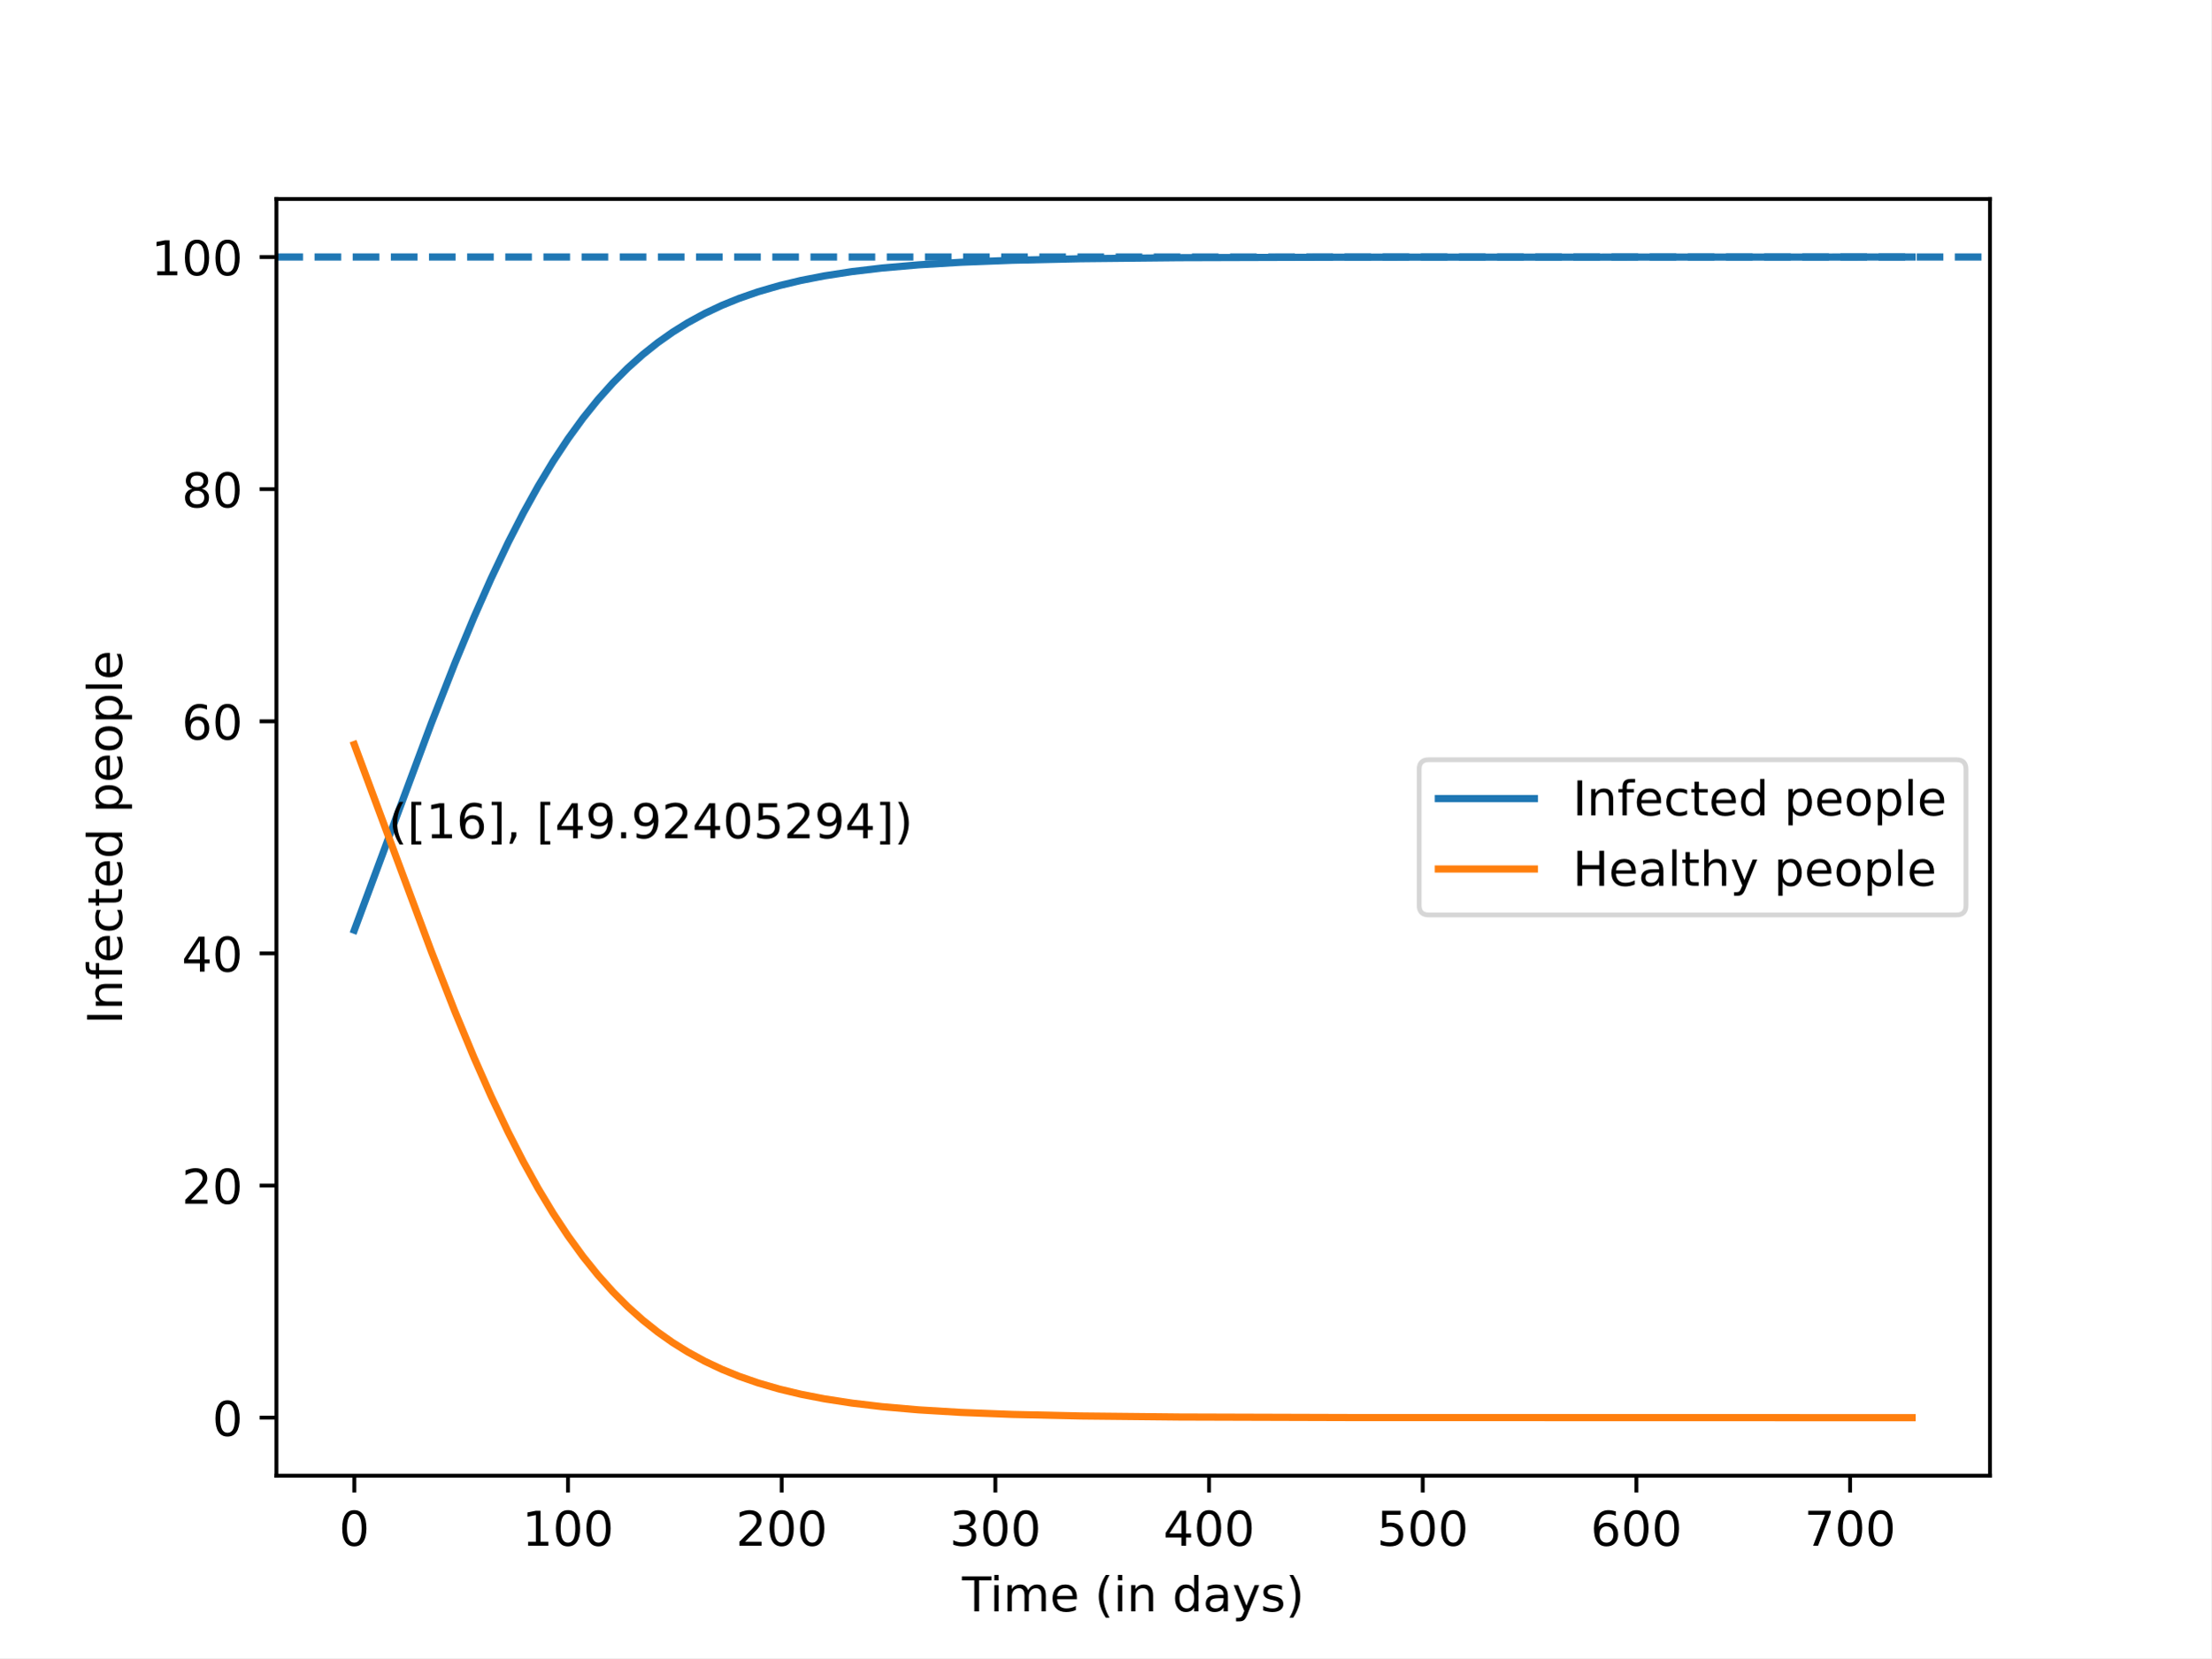
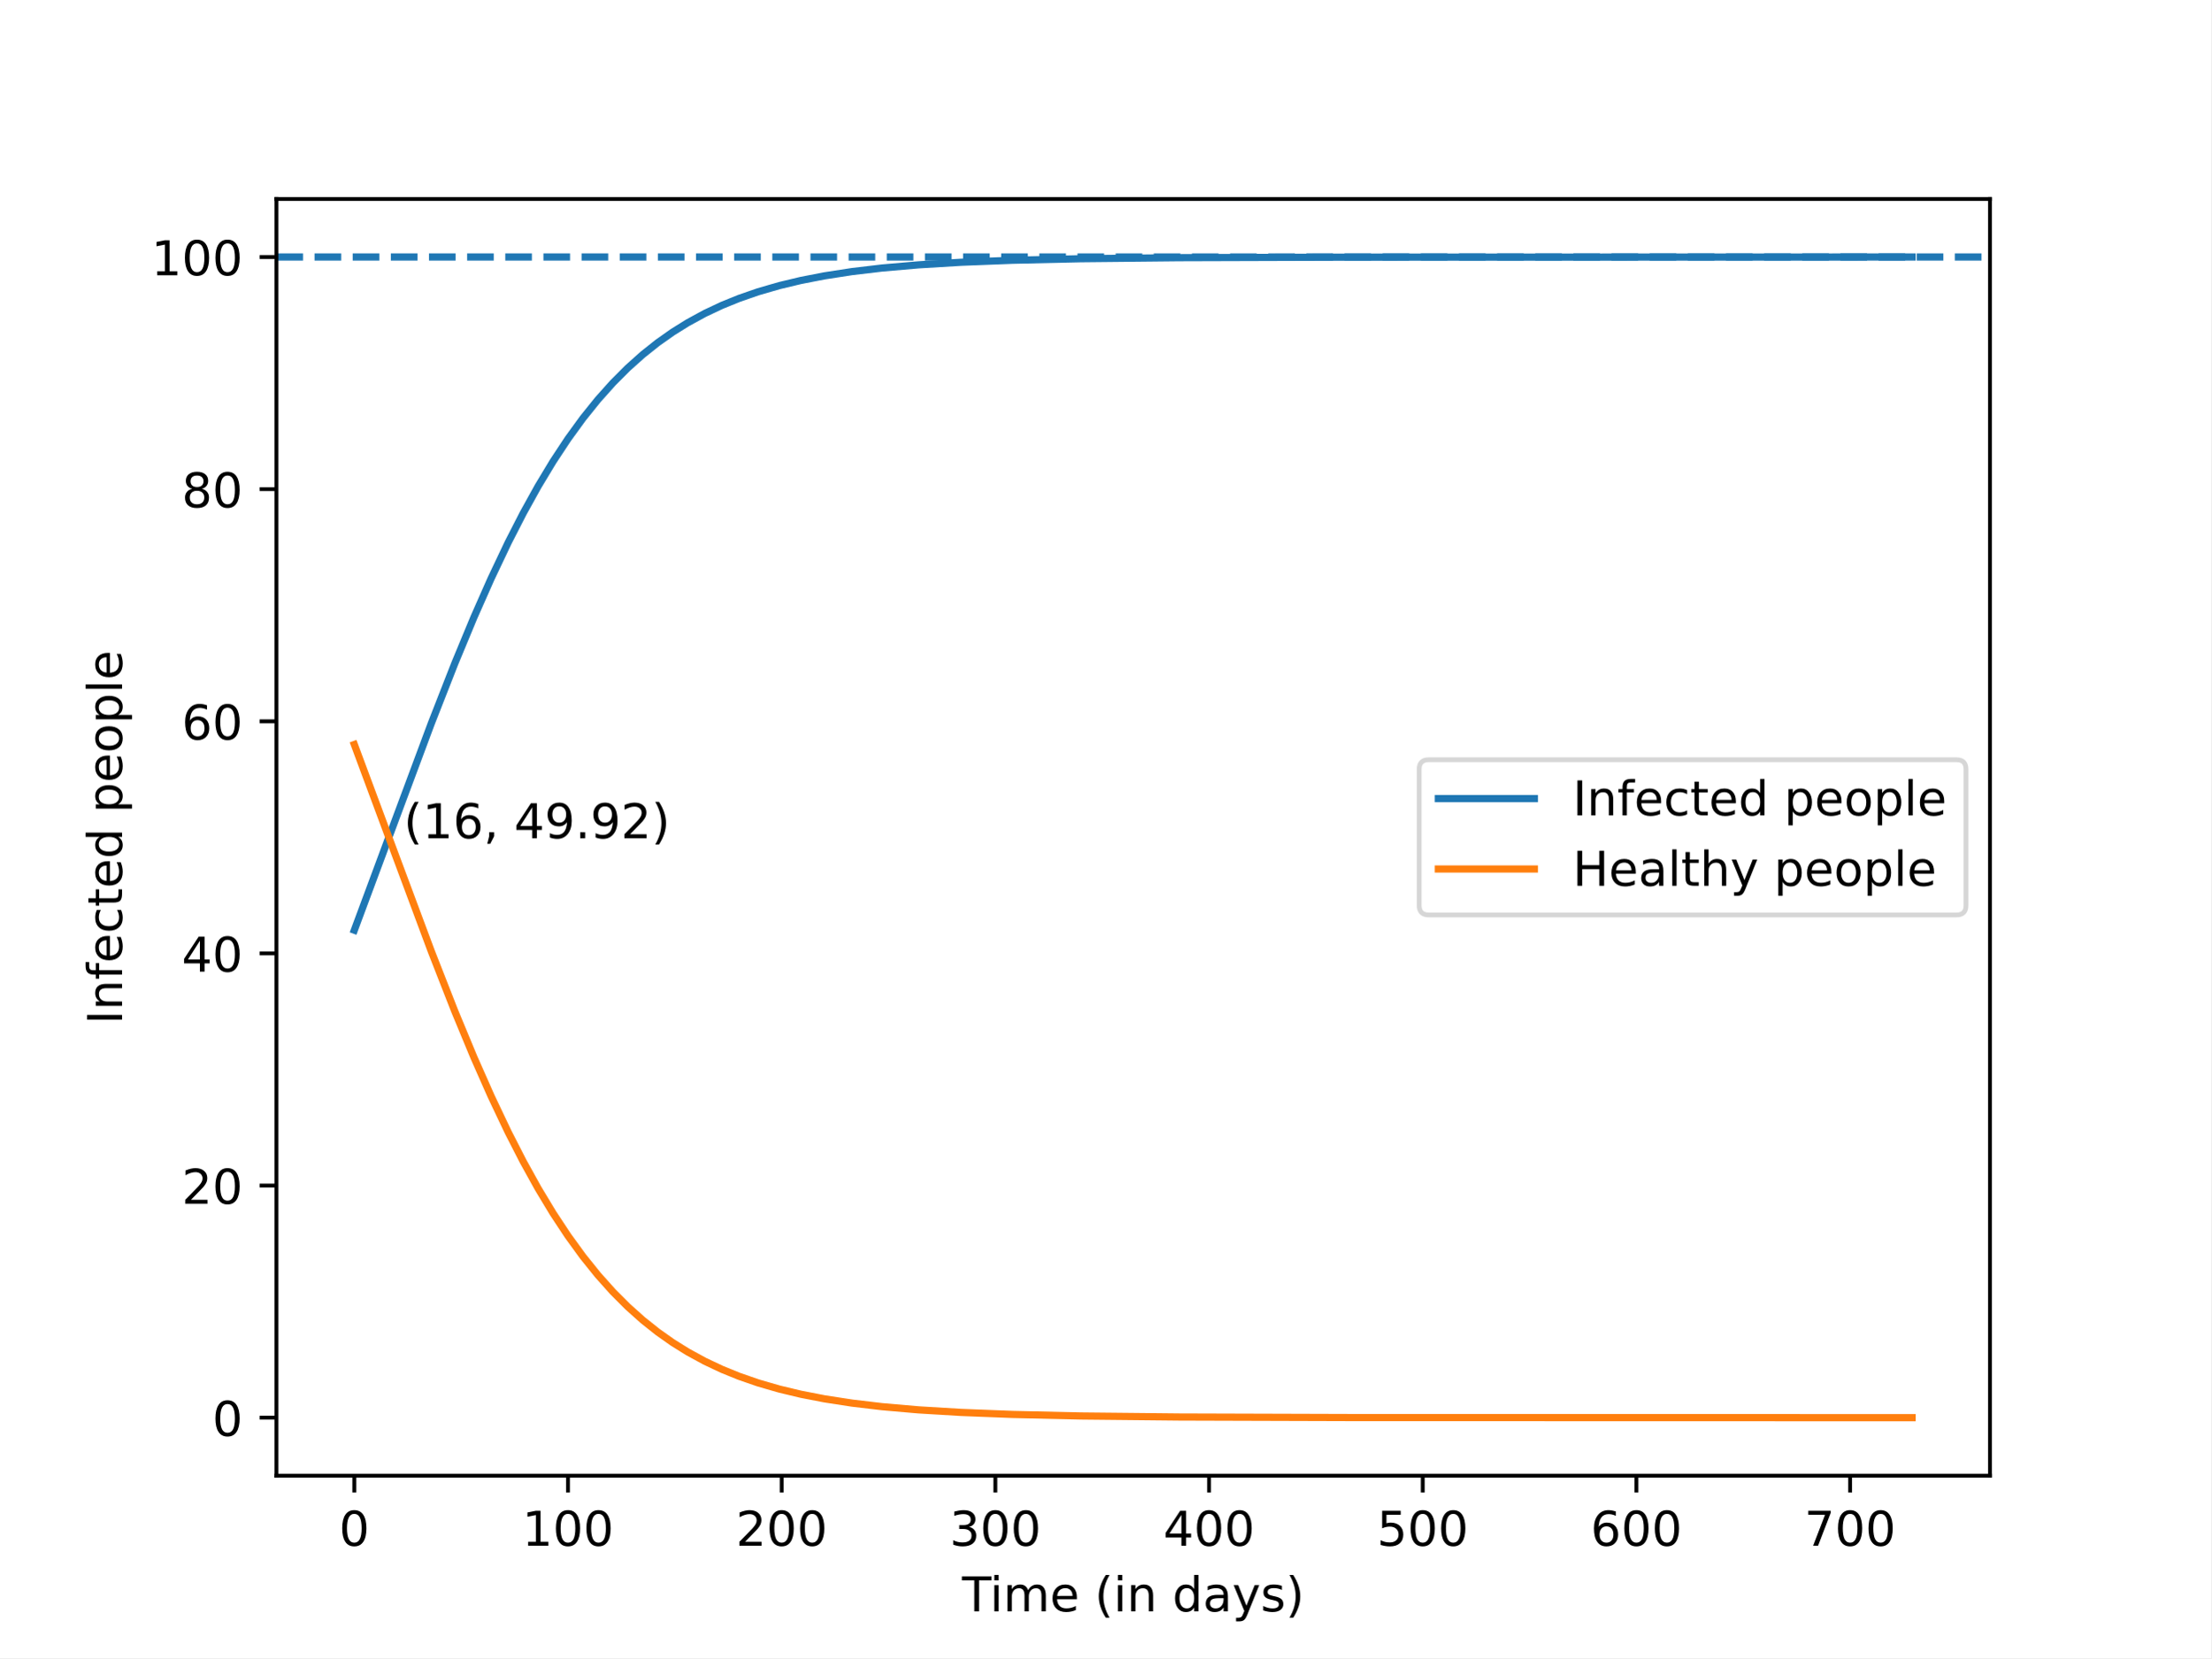
<svg xmlns="http://www.w3.org/2000/svg" xmlns:xlink="http://www.w3.org/1999/xlink" width="460.8pt" height="345.6pt" viewBox="0 0 460.8 345.6" version="1.1">
  <defs>
    <style type="text/css">*{stroke-linejoin: round; stroke-linecap: butt}</style>
  </defs>
  <g id="figure_1">
    <g id="patch_1">
      <path d="M 0 345.6  L 460.8 345.6  L 460.8 0  L 0 0  z " style="fill: #ffffff" />
    </g>
    <g id="axes_1">
      <g id="patch_2">
        <path d="M 57.6 307.584  L 414.72 307.584  L 414.72 41.472  L 57.6 41.472  z " style="fill: #ffffff" />
      </g>
      <g id="matplotlib.axis_1">
        <g id="xtick_1">
          <g id="line2d_1">
            <defs>
-               <path id="m1968d7e5dd" d="M 0 0  L 0 3.5  " style="stroke: #000000; stroke-width: 0.8" />
-             </defs>
-             <g>
-               <use xlink:href="#m1968d7e5dd" x="73.833" y="307.584" style="stroke: #000000; stroke-width: 0.8" />
+               <path id="m1e95a63af1" d="M 0 0  L 0 3.5  " style="stroke: #000000; stroke-width: 0.8" />
+             </defs>
+             <g>
+               <use xlink:href="#m1e95a63af1" x="73.833" y="307.584" style="stroke: #000000; stroke-width: 0.8" />
            </g>
          </g>
          <g id="text_1">
            <g transform="translate(70.65148 322.1824) scale(0.1 -0.1)">
              <defs>
                <path id="DejaVuSans-30" d="M 2034 4250  Q 1547 4250 1301 3770  Q 1056 3291 1056 2328  Q 1056 1369 1301 889  Q 1547 409 2034 409  Q 2525 409 2770 889  Q 3016 1369 3016 2328  Q 3016 3291 2770 3770  Q 2525 4250 2034 4250  z M 2034 4750  Q 2819 4750 3233 4129  Q 3647 3509 3647 2328  Q 3647 1150 3233 529  Q 2819 -91 2034 -91  Q 1250 -91 836 529  Q 422 1150 422 2328  Q 422 3509 836 4129  Q 1250 4750 2034 4750  z " transform="scale(0.015625)" />
              </defs>
              <use xlink:href="#DejaVuSans-30" />
            </g>
          </g>
        </g>
        <g id="xtick_2">
          <g id="line2d_2">
            <g>
-               <use xlink:href="#m1968d7e5dd" x="118.367" y="307.584" style="stroke: #000000; stroke-width: 0.8" />
+               <use xlink:href="#m1e95a63af1" x="118.367" y="307.584" style="stroke: #000000; stroke-width: 0.8" />
            </g>
          </g>
          <g id="text_2">
            <g transform="translate(108.8232 322.1824) scale(0.1 -0.1)">
              <defs>
                <path id="DejaVuSans-31" d="M 794 531  L 1825 531  L 1825 4091  L 703 3866  L 703 4441  L 1819 4666  L 2450 4666  L 2450 531  L 3481 531  L 3481 0  L 794 0  L 794 531  z " transform="scale(0.015625)" />
              </defs>
              <use xlink:href="#DejaVuSans-31" />
              <use xlink:href="#DejaVuSans-30" x="63.623" />
              <use xlink:href="#DejaVuSans-30" x="127.246" />
            </g>
          </g>
        </g>
        <g id="xtick_3">
          <g id="line2d_3">
            <g>
-               <use xlink:href="#m1968d7e5dd" x="162.901" y="307.584" style="stroke: #000000; stroke-width: 0.8" />
+               <use xlink:href="#m1e95a63af1" x="162.901" y="307.584" style="stroke: #000000; stroke-width: 0.8" />
            </g>
          </g>
          <g id="text_3">
            <g transform="translate(153.3574 322.1824) scale(0.1 -0.1)">
              <defs>
                <path id="DejaVuSans-32" d="M 1228 531  L 3431 531  L 3431 0  L 469 0  L 469 531  Q 828 903 1448 1529  Q 2069 2156 2228 2338  Q 2531 2678 2651 2914  Q 2772 3150 2772 3378  Q 2772 3750 2511 3984  Q 2250 4219 1831 4219  Q 1534 4219 1204 4116  Q 875 4013 500 3803  L 500 4441  Q 881 4594 1212 4672  Q 1544 4750 1819 4750  Q 2544 4750 2975 4387  Q 3406 4025 3406 3419  Q 3406 3131 3298 2873  Q 3191 2616 2906 2266  Q 2828 2175 2409 1742  Q 1991 1309 1228 531  z " transform="scale(0.015625)" />
              </defs>
              <use xlink:href="#DejaVuSans-32" />
              <use xlink:href="#DejaVuSans-30" x="63.623" />
              <use xlink:href="#DejaVuSans-30" x="127.246" />
            </g>
          </g>
        </g>
        <g id="xtick_4">
          <g id="line2d_4">
            <g>
-               <use xlink:href="#m1968d7e5dd" x="207.435" y="307.584" style="stroke: #000000; stroke-width: 0.8" />
+               <use xlink:href="#m1e95a63af1" x="207.435" y="307.584" style="stroke: #000000; stroke-width: 0.8" />
            </g>
          </g>
          <g id="text_4">
            <g transform="translate(197.8917 322.1824) scale(0.1 -0.1)">
              <defs>
                <path id="DejaVuSans-33" d="M 2597 2516  Q 3050 2419 3304 2112  Q 3559 1806 3559 1356  Q 3559 666 3084 287  Q 2609 -91 1734 -91  Q 1441 -91 1130 -33  Q 819 25 488 141  L 488 750  Q 750 597 1062 519  Q 1375 441 1716 441  Q 2309 441 2620 675  Q 2931 909 2931 1356  Q 2931 1769 2642 2001  Q 2353 2234 1838 2234  L 1294 2234  L 1294 2753  L 1863 2753  Q 2328 2753 2575 2939  Q 2822 3125 2822 3475  Q 2822 3834 2567 4026  Q 2313 4219 1838 4219  Q 1578 4219 1281 4162  Q 984 4106 628 3988  L 628 4550  Q 988 4650 1302 4700  Q 1616 4750 1894 4750  Q 2613 4750 3031 4423  Q 3450 4097 3450 3541  Q 3450 3153 3228 2886  Q 3006 2619 2597 2516  z " transform="scale(0.015625)" />
              </defs>
              <use xlink:href="#DejaVuSans-33" />
              <use xlink:href="#DejaVuSans-30" x="63.623" />
              <use xlink:href="#DejaVuSans-30" x="127.246" />
            </g>
          </g>
        </g>
        <g id="xtick_5">
          <g id="line2d_5">
            <g>
-               <use xlink:href="#m1968d7e5dd" x="251.97" y="307.584" style="stroke: #000000; stroke-width: 0.8" />
+               <use xlink:href="#m1e95a63af1" x="251.97" y="307.584" style="stroke: #000000; stroke-width: 0.8" />
            </g>
          </g>
          <g id="text_5">
            <g transform="translate(242.4259 322.1824) scale(0.1 -0.1)">
              <defs>
                <path id="DejaVuSans-34" d="M 2419 4116  L 825 1625  L 2419 1625  L 2419 4116  z M 2253 4666  L 3047 4666  L 3047 1625  L 3713 1625  L 3713 1100  L 3047 1100  L 3047 0  L 2419 0  L 2419 1100  L 313 1100  L 313 1709  L 2253 4666  z " transform="scale(0.015625)" />
              </defs>
              <use xlink:href="#DejaVuSans-34" />
              <use xlink:href="#DejaVuSans-30" x="63.623" />
              <use xlink:href="#DejaVuSans-30" x="127.246" />
            </g>
          </g>
        </g>
        <g id="xtick_6">
          <g id="line2d_6">
            <g>
-               <use xlink:href="#m1968d7e5dd" x="296.504" y="307.584" style="stroke: #000000; stroke-width: 0.8" />
+               <use xlink:href="#m1e95a63af1" x="296.504" y="307.584" style="stroke: #000000; stroke-width: 0.8" />
            </g>
          </g>
          <g id="text_6">
            <g transform="translate(286.9601 322.1824) scale(0.1 -0.1)">
              <defs>
                <path id="DejaVuSans-35" d="M 691 4666  L 3169 4666  L 3169 4134  L 1269 4134  L 1269 2991  Q 1406 3038 1543 3061  Q 1681 3084 1819 3084  Q 2600 3084 3056 2656  Q 3513 2228 3513 1497  Q 3513 744 3044 326  Q 2575 -91 1722 -91  Q 1428 -91 1123 -41  Q 819 9 494 109  L 494 744  Q 775 591 1075 516  Q 1375 441 1709 441  Q 2250 441 2565 725  Q 2881 1009 2881 1497  Q 2881 1984 2565 2268  Q 2250 2553 1709 2553  Q 1456 2553 1204 2497  Q 953 2441 691 2322  L 691 4666  z " transform="scale(0.015625)" />
              </defs>
              <use xlink:href="#DejaVuSans-35" />
              <use xlink:href="#DejaVuSans-30" x="63.623" />
              <use xlink:href="#DejaVuSans-30" x="127.246" />
            </g>
          </g>
        </g>
        <g id="xtick_7">
          <g id="line2d_7">
            <g>
-               <use xlink:href="#m1968d7e5dd" x="341.038" y="307.584" style="stroke: #000000; stroke-width: 0.8" />
+               <use xlink:href="#m1e95a63af1" x="341.038" y="307.584" style="stroke: #000000; stroke-width: 0.8" />
            </g>
          </g>
          <g id="text_7">
            <g transform="translate(331.4944 322.1824) scale(0.1 -0.1)">
              <defs>
                <path id="DejaVuSans-36" d="M 2113 2584  Q 1688 2584 1439 2293  Q 1191 2003 1191 1497  Q 1191 994 1439 701  Q 1688 409 2113 409  Q 2538 409 2786 701  Q 3034 994 3034 1497  Q 3034 2003 2786 2293  Q 2538 2584 2113 2584  z M 3366 4563  L 3366 3988  Q 3128 4100 2886 4159  Q 2644 4219 2406 4219  Q 1781 4219 1451 3797  Q 1122 3375 1075 2522  Q 1259 2794 1537 2939  Q 1816 3084 2150 3084  Q 2853 3084 3261 2657  Q 3669 2231 3669 1497  Q 3669 778 3244 343  Q 2819 -91 2113 -91  Q 1303 -91 875 529  Q 447 1150 447 2328  Q 447 3434 972 4092  Q 1497 4750 2381 4750  Q 2619 4750 2861 4703  Q 3103 4656 3366 4563  z " transform="scale(0.015625)" />
              </defs>
              <use xlink:href="#DejaVuSans-36" />
              <use xlink:href="#DejaVuSans-30" x="63.623" />
              <use xlink:href="#DejaVuSans-30" x="127.246" />
            </g>
          </g>
        </g>
        <g id="xtick_8">
          <g id="line2d_8">
            <g>
-               <use xlink:href="#m1968d7e5dd" x="385.572" y="307.584" style="stroke: #000000; stroke-width: 0.8" />
+               <use xlink:href="#m1e95a63af1" x="385.572" y="307.584" style="stroke: #000000; stroke-width: 0.8" />
            </g>
          </g>
          <g id="text_8">
            <g transform="translate(376.0286 322.1824) scale(0.1 -0.1)">
              <defs>
                <path id="DejaVuSans-37" d="M 525 4666  L 3525 4666  L 3525 4397  L 1831 0  L 1172 0  L 2766 4134  L 525 4134  L 525 4666  z " transform="scale(0.015625)" />
              </defs>
              <use xlink:href="#DejaVuSans-37" />
              <use xlink:href="#DejaVuSans-30" x="63.623" />
              <use xlink:href="#DejaVuSans-30" x="127.246" />
            </g>
          </g>
        </g>
        <g id="text_9">
          <g transform="translate(200.4866 335.8606) scale(0.1 -0.1)">
            <defs>
              <path id="DejaVuSans-54" d="M -19 4666  L 3928 4666  L 3928 4134  L 2272 4134  L 2272 0  L 1638 0  L 1638 4134  L -19 4134  L -19 4666  z " transform="scale(0.015625)" />
              <path id="DejaVuSans-69" d="M 603 3500  L 1178 3500  L 1178 0  L 603 0  L 603 3500  z M 603 4863  L 1178 4863  L 1178 4134  L 603 4134  L 603 4863  z " transform="scale(0.015625)" />
              <path id="DejaVuSans-6d" d="M 3328 2828  Q 3544 3216 3844 3400  Q 4144 3584 4550 3584  Q 5097 3584 5394 3201  Q 5691 2819 5691 2113  L 5691 0  L 5113 0  L 5113 2094  Q 5113 2597 4934 2840  Q 4756 3084 4391 3084  Q 3944 3084 3684 2787  Q 3425 2491 3425 1978  L 3425 0  L 2847 0  L 2847 2094  Q 2847 2600 2669 2842  Q 2491 3084 2119 3084  Q 1678 3084 1418 2786  Q 1159 2488 1159 1978  L 1159 0  L 581 0  L 581 3500  L 1159 3500  L 1159 2956  Q 1356 3278 1631 3431  Q 1906 3584 2284 3584  Q 2666 3584 2933 3390  Q 3200 3197 3328 2828  z " transform="scale(0.015625)" />
              <path id="DejaVuSans-65" d="M 3597 1894  L 3597 1613  L 953 1613  Q 991 1019 1311 708  Q 1631 397 2203 397  Q 2534 397 2845 478  Q 3156 559 3463 722  L 3463 178  Q 3153 47 2828 -22  Q 2503 -91 2169 -91  Q 1331 -91 842 396  Q 353 884 353 1716  Q 353 2575 817 3079  Q 1281 3584 2069 3584  Q 2775 3584 3186 3129  Q 3597 2675 3597 1894  z M 3022 2063  Q 3016 2534 2758 2815  Q 2500 3097 2075 3097  Q 1594 3097 1305 2825  Q 1016 2553 972 2059  L 3022 2063  z " transform="scale(0.015625)" />
              <path id="DejaVuSans-20" transform="scale(0.015625)" />
              <path id="DejaVuSans-28" d="M 1984 4856  Q 1566 4138 1362 3434  Q 1159 2731 1159 2009  Q 1159 1288 1364 580  Q 1569 -128 1984 -844  L 1484 -844  Q 1016 -109 783 600  Q 550 1309 550 2009  Q 550 2706 781 3412  Q 1013 4119 1484 4856  L 1984 4856  z " transform="scale(0.015625)" />
              <path id="DejaVuSans-6e" d="M 3513 2113  L 3513 0  L 2938 0  L 2938 2094  Q 2938 2591 2744 2837  Q 2550 3084 2163 3084  Q 1697 3084 1428 2787  Q 1159 2491 1159 1978  L 1159 0  L 581 0  L 581 3500  L 1159 3500  L 1159 2956  Q 1366 3272 1645 3428  Q 1925 3584 2291 3584  Q 2894 3584 3203 3211  Q 3513 2838 3513 2113  z " transform="scale(0.015625)" />
              <path id="DejaVuSans-64" d="M 2906 2969  L 2906 4863  L 3481 4863  L 3481 0  L 2906 0  L 2906 525  Q 2725 213 2448 61  Q 2172 -91 1784 -91  Q 1150 -91 751 415  Q 353 922 353 1747  Q 353 2572 751 3078  Q 1150 3584 1784 3584  Q 2172 3584 2448 3432  Q 2725 3281 2906 2969  z M 947 1747  Q 947 1113 1208 752  Q 1469 391 1925 391  Q 2381 391 2643 752  Q 2906 1113 2906 1747  Q 2906 2381 2643 2742  Q 2381 3103 1925 3103  Q 1469 3103 1208 2742  Q 947 2381 947 1747  z " transform="scale(0.015625)" />
              <path id="DejaVuSans-61" d="M 2194 1759  Q 1497 1759 1228 1600  Q 959 1441 959 1056  Q 959 750 1161 570  Q 1363 391 1709 391  Q 2188 391 2477 730  Q 2766 1069 2766 1631  L 2766 1759  L 2194 1759  z M 3341 1997  L 3341 0  L 2766 0  L 2766 531  Q 2569 213 2275 61  Q 1981 -91 1556 -91  Q 1019 -91 701 211  Q 384 513 384 1019  Q 384 1609 779 1909  Q 1175 2209 1959 2209  L 2766 2209  L 2766 2266  Q 2766 2663 2505 2880  Q 2244 3097 1772 3097  Q 1472 3097 1187 3025  Q 903 2953 641 2809  L 641 3341  Q 956 3463 1253 3523  Q 1550 3584 1831 3584  Q 2591 3584 2966 3190  Q 3341 2797 3341 1997  z " transform="scale(0.015625)" />
              <path id="DejaVuSans-79" d="M 2059 -325  Q 1816 -950 1584 -1140  Q 1353 -1331 966 -1331  L 506 -1331  L 506 -850  L 844 -850  Q 1081 -850 1212 -737  Q 1344 -625 1503 -206  L 1606 56  L 191 3500  L 800 3500  L 1894 763  L 2988 3500  L 3597 3500  L 2059 -325  z " transform="scale(0.015625)" />
              <path id="DejaVuSans-73" d="M 2834 3397  L 2834 2853  Q 2591 2978 2328 3040  Q 2066 3103 1784 3103  Q 1356 3103 1142 2972  Q 928 2841 928 2578  Q 928 2378 1081 2264  Q 1234 2150 1697 2047  L 1894 2003  Q 2506 1872 2764 1633  Q 3022 1394 3022 966  Q 3022 478 2636 193  Q 2250 -91 1575 -91  Q 1294 -91 989 -36  Q 684 19 347 128  L 347 722  Q 666 556 975 473  Q 1284 391 1588 391  Q 1994 391 2212 530  Q 2431 669 2431 922  Q 2431 1156 2273 1281  Q 2116 1406 1581 1522  L 1381 1569  Q 847 1681 609 1914  Q 372 2147 372 2553  Q 372 3047 722 3315  Q 1072 3584 1716 3584  Q 2034 3584 2315 3537  Q 2597 3491 2834 3397  z " transform="scale(0.015625)" />
              <path id="DejaVuSans-29" d="M 513 4856  L 1013 4856  Q 1481 4119 1714 3412  Q 1947 2706 1947 2009  Q 1947 1309 1714 600  Q 1481 -109 1013 -844  L 513 -844  Q 928 -128 1133 580  Q 1338 1288 1338 2009  Q 1338 2731 1133 3434  Q 928 4138 513 4856  z " transform="scale(0.015625)" />
            </defs>
            <use xlink:href="#DejaVuSans-54" />
            <use xlink:href="#DejaVuSans-69" x="57.959" />
            <use xlink:href="#DejaVuSans-6d" x="85.742" />
            <use xlink:href="#DejaVuSans-65" x="183.154" />
            <use xlink:href="#DejaVuSans-20" x="244.678" />
            <use xlink:href="#DejaVuSans-28" x="276.465" />
            <use xlink:href="#DejaVuSans-69" x="315.479" />
            <use xlink:href="#DejaVuSans-6e" x="343.262" />
            <use xlink:href="#DejaVuSans-20" x="406.641" />
            <use xlink:href="#DejaVuSans-64" x="438.428" />
            <use xlink:href="#DejaVuSans-61" x="501.904" />
            <use xlink:href="#DejaVuSans-79" x="563.184" />
            <use xlink:href="#DejaVuSans-73" x="622.363" />
            <use xlink:href="#DejaVuSans-29" x="674.463" />
          </g>
        </g>
      </g>
      <g id="matplotlib.axis_2">
        <g id="ytick_1">
          <g id="line2d_9">
            <defs>
-               <path id="mfcfeabb5b0" d="M 0 0  L -3.5 0  " style="stroke: #000000; stroke-width: 0.8" />
-             </defs>
-             <g>
-               <use xlink:href="#mfcfeabb5b0" x="57.6" y="295.488" style="stroke: #000000; stroke-width: 0.8" />
+               <path id="mc1a7688a97" d="M 0 0  L -3.5 0  " style="stroke: #000000; stroke-width: 0.8" />
+             </defs>
+             <g>
+               <use xlink:href="#mc1a7688a97" x="57.6" y="295.488" style="stroke: #000000; stroke-width: 0.8" />
            </g>
          </g>
          <g id="text_10">
            <g transform="translate(44.2375 299.2874) scale(0.1 -0.1)">
              <use xlink:href="#DejaVuSans-30" />
            </g>
          </g>
        </g>
        <g id="ytick_2">
          <g id="line2d_10">
            <g>
-               <use xlink:href="#mfcfeabb5b0" x="57.6" y="247.104" style="stroke: #000000; stroke-width: 0.8" />
+               <use xlink:href="#mc1a7688a97" x="57.6" y="247.104" style="stroke: #000000; stroke-width: 0.8" />
            </g>
          </g>
          <g id="text_11">
            <g transform="translate(37.875 250.9033) scale(0.1 -0.1)">
              <use xlink:href="#DejaVuSans-32" />
              <use xlink:href="#DejaVuSans-30" x="63.623" />
            </g>
          </g>
        </g>
        <g id="ytick_3">
          <g id="line2d_11">
            <g>
-               <use xlink:href="#mfcfeabb5b0" x="57.6" y="198.72" style="stroke: #000000; stroke-width: 0.8" />
+               <use xlink:href="#mc1a7688a97" x="57.6" y="198.72" style="stroke: #000000; stroke-width: 0.8" />
            </g>
          </g>
          <g id="text_12">
            <g transform="translate(37.875 202.5192) scale(0.1 -0.1)">
              <use xlink:href="#DejaVuSans-34" />
              <use xlink:href="#DejaVuSans-30" x="63.623" />
            </g>
          </g>
        </g>
        <g id="ytick_4">
          <g id="line2d_12">
            <g>
-               <use xlink:href="#mfcfeabb5b0" x="57.6" y="150.336" style="stroke: #000000; stroke-width: 0.8" />
+               <use xlink:href="#mc1a7688a97" x="57.6" y="150.336" style="stroke: #000000; stroke-width: 0.8" />
            </g>
          </g>
          <g id="text_13">
            <g transform="translate(37.875 154.1352) scale(0.1 -0.1)">
              <use xlink:href="#DejaVuSans-36" />
              <use xlink:href="#DejaVuSans-30" x="63.623" />
            </g>
          </g>
        </g>
        <g id="ytick_5">
          <g id="line2d_13">
            <g>
-               <use xlink:href="#mfcfeabb5b0" x="57.6" y="101.952" style="stroke: #000000; stroke-width: 0.8" />
+               <use xlink:href="#mc1a7688a97" x="57.6" y="101.952" style="stroke: #000000; stroke-width: 0.8" />
            </g>
          </g>
          <g id="text_14">
            <g transform="translate(37.875 105.7511) scale(0.1 -0.1)">
              <defs>
                <path id="DejaVuSans-38" d="M 2034 2216  Q 1584 2216 1326 1975  Q 1069 1734 1069 1313  Q 1069 891 1326 650  Q 1584 409 2034 409  Q 2484 409 2743 651  Q 3003 894 3003 1313  Q 3003 1734 2745 1975  Q 2488 2216 2034 2216  z M 1403 2484  Q 997 2584 770 2862  Q 544 3141 544 3541  Q 544 4100 942 4425  Q 1341 4750 2034 4750  Q 2731 4750 3128 4425  Q 3525 4100 3525 3541  Q 3525 3141 3298 2862  Q 3072 2584 2669 2484  Q 3125 2378 3379 2068  Q 3634 1759 3634 1313  Q 3634 634 3220 271  Q 2806 -91 2034 -91  Q 1263 -91 848 271  Q 434 634 434 1313  Q 434 1759 690 2068  Q 947 2378 1403 2484  z M 1172 3481  Q 1172 3119 1398 2916  Q 1625 2713 2034 2713  Q 2441 2713 2670 2916  Q 2900 3119 2900 3481  Q 2900 3844 2670 4047  Q 2441 4250 2034 4250  Q 1625 4250 1398 4047  Q 1172 3844 1172 3481  z " transform="scale(0.015625)" />
              </defs>
              <use xlink:href="#DejaVuSans-38" />
              <use xlink:href="#DejaVuSans-30" x="63.623" />
            </g>
          </g>
        </g>
        <g id="ytick_6">
          <g id="line2d_14">
            <g>
-               <use xlink:href="#mfcfeabb5b0" x="57.6" y="53.568" style="stroke: #000000; stroke-width: 0.8" />
+               <use xlink:href="#mc1a7688a97" x="57.6" y="53.568" style="stroke: #000000; stroke-width: 0.8" />
            </g>
          </g>
          <g id="text_15">
            <g transform="translate(31.5125 57.36708) scale(0.1 -0.1)">
              <use xlink:href="#DejaVuSans-31" />
              <use xlink:href="#DejaVuSans-30" x="63.623" />
              <use xlink:href="#DejaVuSans-30" x="127.246" />
            </g>
          </g>
        </g>
        <g id="text_16">
          <g transform="translate(25.43281 213.5077) rotate(-90) scale(0.1 -0.1)">
            <defs>
              <path id="DejaVuSans-49" d="M 628 4666  L 1259 4666  L 1259 0  L 628 0  L 628 4666  z " transform="scale(0.015625)" />
              <path id="DejaVuSans-66" d="M 2375 4863  L 2375 4384  L 1825 4384  Q 1516 4384 1395 4259  Q 1275 4134 1275 3809  L 1275 3500  L 2222 3500  L 2222 3053  L 1275 3053  L 1275 0  L 697 0  L 697 3053  L 147 3053  L 147 3500  L 697 3500  L 697 3744  Q 697 4328 969 4595  Q 1241 4863 1831 4863  L 2375 4863  z " transform="scale(0.015625)" />
              <path id="DejaVuSans-63" d="M 3122 3366  L 3122 2828  Q 2878 2963 2633 3030  Q 2388 3097 2138 3097  Q 1578 3097 1268 2742  Q 959 2388 959 1747  Q 959 1106 1268 751  Q 1578 397 2138 397  Q 2388 397 2633 464  Q 2878 531 3122 666  L 3122 134  Q 2881 22 2623 -34  Q 2366 -91 2075 -91  Q 1284 -91 818 406  Q 353 903 353 1747  Q 353 2603 823 3093  Q 1294 3584 2113 3584  Q 2378 3584 2631 3529  Q 2884 3475 3122 3366  z " transform="scale(0.015625)" />
              <path id="DejaVuSans-74" d="M 1172 4494  L 1172 3500  L 2356 3500  L 2356 3053  L 1172 3053  L 1172 1153  Q 1172 725 1289 603  Q 1406 481 1766 481  L 2356 481  L 2356 0  L 1766 0  Q 1100 0 847 248  Q 594 497 594 1153  L 594 3053  L 172 3053  L 172 3500  L 594 3500  L 594 4494  L 1172 4494  z " transform="scale(0.015625)" />
              <path id="DejaVuSans-70" d="M 1159 525  L 1159 -1331  L 581 -1331  L 581 3500  L 1159 3500  L 1159 2969  Q 1341 3281 1617 3432  Q 1894 3584 2278 3584  Q 2916 3584 3314 3078  Q 3713 2572 3713 1747  Q 3713 922 3314 415  Q 2916 -91 2278 -91  Q 1894 -91 1617 61  Q 1341 213 1159 525  z M 3116 1747  Q 3116 2381 2855 2742  Q 2594 3103 2138 3103  Q 1681 3103 1420 2742  Q 1159 2381 1159 1747  Q 1159 1113 1420 752  Q 1681 391 2138 391  Q 2594 391 2855 752  Q 3116 1113 3116 1747  z " transform="scale(0.015625)" />
              <path id="DejaVuSans-6f" d="M 1959 3097  Q 1497 3097 1228 2736  Q 959 2375 959 1747  Q 959 1119 1226 758  Q 1494 397 1959 397  Q 2419 397 2687 759  Q 2956 1122 2956 1747  Q 2956 2369 2687 2733  Q 2419 3097 1959 3097  z M 1959 3584  Q 2709 3584 3137 3096  Q 3566 2609 3566 1747  Q 3566 888 3137 398  Q 2709 -91 1959 -91  Q 1206 -91 779 398  Q 353 888 353 1747  Q 353 2609 779 3096  Q 1206 3584 1959 3584  z " transform="scale(0.015625)" />
              <path id="DejaVuSans-6c" d="M 603 4863  L 1178 4863  L 1178 0  L 603 0  L 603 4863  z " transform="scale(0.015625)" />
            </defs>
            <use xlink:href="#DejaVuSans-49" />
            <use xlink:href="#DejaVuSans-6e" x="29.492" />
            <use xlink:href="#DejaVuSans-66" x="92.871" />
            <use xlink:href="#DejaVuSans-65" x="128.076" />
            <use xlink:href="#DejaVuSans-63" x="189.6" />
            <use xlink:href="#DejaVuSans-74" x="244.58" />
            <use xlink:href="#DejaVuSans-65" x="283.789" />
            <use xlink:href="#DejaVuSans-64" x="345.312" />
            <use xlink:href="#DejaVuSans-20" x="408.789" />
            <use xlink:href="#DejaVuSans-70" x="440.576" />
            <use xlink:href="#DejaVuSans-65" x="504.053" />
            <use xlink:href="#DejaVuSans-6f" x="565.576" />
            <use xlink:href="#DejaVuSans-70" x="626.758" />
            <use xlink:href="#DejaVuSans-6c" x="690.234" />
            <use xlink:href="#DejaVuSans-65" x="718.018" />
          </g>
        </g>
      </g>
      <g id="line2d_15">
-         <path d="M 73.833 193.882  L 80.958 174.712  L 89.865 150.808  L 94.764 138.303  L 98.772 128.647  L 102.335 120.591  L 105.897 113.086  L 109.015 106.997  L 112.132 101.366  L 115.25 96.191  L 118.367 91.466  L 121.484 87.174  L 124.602 83.297  L 127.719 79.809  L 130.837 76.685  L 133.954 73.898  L 137.071 71.418  L 140.189 69.219  L 143.306 67.275  L 146.869 65.33  L 150.432 63.65  L 153.994 62.2  L 158.002 60.808  L 162.456 59.517  L 166.909 58.451  L 171.808 57.494  L 177.597 56.599  L 183.832 55.859  L 191.403 55.198  L 200.31 54.659  L 210.998 54.241  L 225.249 53.921  L 245.735 53.707  L 280.917 53.596  L 390.471 53.568  L 398.487 53.568  L 398.487 53.568  " clip-path="url(#pdabfbbb7d4)" style="fill: none; stroke: #1f77b4; stroke-width: 1.5; stroke-linecap: square" />
+         <path d="M 73.833 193.882  L 80.958 174.712  L 89.865 150.808  L 94.764 138.303  L 98.772 128.647  L 102.335 120.591  L 105.897 113.086  L 109.015 106.997  L 112.132 101.366  L 115.25 96.191  L 118.367 91.466  L 121.484 87.174  L 124.602 83.297  L 127.719 79.809  L 130.837 76.685  L 133.954 73.898  L 137.071 71.418  L 140.189 69.219  L 143.306 67.275  L 146.869 65.33  L 150.432 63.65  L 153.994 62.2  L 158.002 60.808  L 162.456 59.517  L 166.909 58.451  L 171.808 57.494  L 177.597 56.599  L 183.832 55.859  L 191.403 55.198  L 200.31 54.659  L 210.998 54.241  L 225.249 53.921  L 245.735 53.707  L 280.917 53.596  L 390.471 53.568  L 398.487 53.568  L 398.487 53.568  " clip-path="url(#p619d3d9def)" style="fill: none; stroke: #1f77b4; stroke-width: 1.5; stroke-linecap: square" />
      </g>
      <g id="line2d_16">
-         <path d="M 73.833 155.174  L 80.958 174.344  L 89.865 198.248  L 94.764 210.753  L 98.772 220.409  L 102.335 228.465  L 105.897 235.97  L 109.015 242.059  L 112.132 247.69  L 115.25 252.865  L 118.367 257.59  L 121.484 261.882  L 124.602 265.759  L 127.719 269.247  L 130.837 272.371  L 133.954 275.158  L 137.071 277.638  L 140.189 279.837  L 143.306 281.781  L 146.869 283.726  L 150.432 285.406  L 153.994 286.856  L 158.002 288.248  L 162.456 289.539  L 166.909 290.605  L 171.808 291.562  L 177.597 292.457  L 183.832 293.197  L 191.403 293.858  L 200.31 294.397  L 210.998 294.815  L 225.249 295.135  L 245.735 295.349  L 280.917 295.46  L 390.471 295.488  L 398.487 295.488  L 398.487 295.488  " clip-path="url(#pdabfbbb7d4)" style="fill: none; stroke: #ff7f0e; stroke-width: 1.5; stroke-linecap: square" />
+         <path d="M 73.833 155.174  L 80.958 174.344  L 89.865 198.248  L 94.764 210.753  L 98.772 220.409  L 102.335 228.465  L 105.897 235.97  L 109.015 242.059  L 112.132 247.69  L 115.25 252.865  L 118.367 257.59  L 121.484 261.882  L 124.602 265.759  L 127.719 269.247  L 130.837 272.371  L 133.954 275.158  L 137.071 277.638  L 140.189 279.837  L 143.306 281.781  L 146.869 283.726  L 150.432 285.406  L 153.994 286.856  L 158.002 288.248  L 162.456 289.539  L 166.909 290.605  L 171.808 291.562  L 177.597 292.457  L 183.832 293.197  L 191.403 293.858  L 200.31 294.397  L 210.998 294.815  L 225.249 295.135  L 245.735 295.349  L 280.917 295.46  L 390.471 295.488  L 398.487 295.488  L 398.487 295.488  " clip-path="url(#p619d3d9def)" style="fill: none; stroke: #ff7f0e; stroke-width: 1.5; stroke-linecap: square" />
      </g>
      <g id="line2d_17">
-         <path d="M 57.6 53.568  L 414.72 53.568  " clip-path="url(#pdabfbbb7d4)" style="fill: none; stroke-dasharray: 5.55,2.4; stroke-dashoffset: 0; stroke: #1f77b4; stroke-width: 1.5" />
+         <path d="M 57.6 53.568  L 414.72 53.568  " clip-path="url(#p619d3d9def)" style="fill: none; stroke-dasharray: 5.55,2.4; stroke-dashoffset: 0; stroke: #1f77b4; stroke-width: 1.5" />
      </g>
      <g id="patch_3">
        <path d="M 57.6 307.584  L 57.6 41.472  " style="fill: none; stroke: #000000; stroke-width: 0.8; stroke-linejoin: miter; stroke-linecap: square" />
      </g>
      <g id="patch_4">
        <path d="M 414.72 307.584  L 414.72 41.472  " style="fill: none; stroke: #000000; stroke-width: 0.8; stroke-linejoin: miter; stroke-linecap: square" />
      </g>
      <g id="patch_5">
        <path d="M 57.6 307.584  L 414.72 307.584  " style="fill: none; stroke: #000000; stroke-width: 0.8; stroke-linejoin: miter; stroke-linecap: square" />
      </g>
      <g id="patch_6">
        <path d="M 57.6 41.472  L 414.72 41.472  " style="fill: none; stroke: #000000; stroke-width: 0.8; stroke-linejoin: miter; stroke-linecap: square" />
      </g>
      <g id="text_17">
        <g transform="translate(80.9582 174.7117) scale(0.1 -0.1)">
          <defs>
-             <path id="DejaVuSans-5b" d="M 550 4863  L 1875 4863  L 1875 4416  L 1125 4416  L 1125 -397  L 1875 -397  L 1875 -844  L 550 -844  L 550 4863  z " transform="scale(0.015625)" />
-             <path id="DejaVuSans-5d" d="M 1947 4863  L 1947 -844  L 622 -844  L 622 -397  L 1369 -397  L 1369 4416  L 622 4416  L 622 4863  L 1947 4863  z " transform="scale(0.015625)" />
            <path id="DejaVuSans-2c" d="M 750 794  L 1409 794  L 1409 256  L 897 -744  L 494 -744  L 750 256  L 750 794  z " transform="scale(0.015625)" />
            <path id="DejaVuSans-39" d="M 703 97  L 703 672  Q 941 559 1184 500  Q 1428 441 1663 441  Q 2288 441 2617 861  Q 2947 1281 2994 2138  Q 2813 1869 2534 1725  Q 2256 1581 1919 1581  Q 1219 1581 811 2004  Q 403 2428 403 3163  Q 403 3881 828 4315  Q 1253 4750 1959 4750  Q 2769 4750 3195 4129  Q 3622 3509 3622 2328  Q 3622 1225 3098 567  Q 2575 -91 1691 -91  Q 1453 -91 1209 -44  Q 966 3 703 97  z M 1959 2075  Q 2384 2075 2632 2365  Q 2881 2656 2881 3163  Q 2881 3666 2632 3958  Q 2384 4250 1959 4250  Q 1534 4250 1286 3958  Q 1038 3666 1038 3163  Q 1038 2656 1286 2365  Q 1534 2075 1959 2075  z " transform="scale(0.015625)" />
            <path id="DejaVuSans-2e" d="M 684 794  L 1344 794  L 1344 0  L 684 0  L 684 794  z " transform="scale(0.015625)" />
          </defs>
-           <use xlink:href="#DejaVuSans-28" />
-           <use xlink:href="#DejaVuSans-5b" x="39.014" />
-           <use xlink:href="#DejaVuSans-31" x="78.027" />
-           <use xlink:href="#DejaVuSans-36" x="141.65" />
-           <use xlink:href="#DejaVuSans-5d" x="205.273" />
-           <use xlink:href="#DejaVuSans-2c" x="244.287" />
-           <use xlink:href="#DejaVuSans-20" x="276.074" />
-           <use xlink:href="#DejaVuSans-5b" x="307.861" />
-           <use xlink:href="#DejaVuSans-34" x="346.875" />
-           <use xlink:href="#DejaVuSans-39" x="410.498" />
-           <use xlink:href="#DejaVuSans-2e" x="474.121" />
-           <use xlink:href="#DejaVuSans-39" x="505.908" />
-           <use xlink:href="#DejaVuSans-32" x="569.531" />
-           <use xlink:href="#DejaVuSans-34" x="633.154" />
-           <use xlink:href="#DejaVuSans-30" x="696.777" />
-           <use xlink:href="#DejaVuSans-35" x="760.4" />
-           <use xlink:href="#DejaVuSans-32" x="824.023" />
-           <use xlink:href="#DejaVuSans-39" x="887.646" />
-           <use xlink:href="#DejaVuSans-34" x="951.27" />
-           <use xlink:href="#DejaVuSans-5d" x="1014.893" />
-           <use xlink:href="#DejaVuSans-29" x="1053.906" />
+           <use xlink:href="#DejaVuSans-20" />
+           <use xlink:href="#DejaVuSans-28" x="31.787" />
+           <use xlink:href="#DejaVuSans-31" x="70.801" />
+           <use xlink:href="#DejaVuSans-36" x="134.424" />
+           <use xlink:href="#DejaVuSans-2c" x="198.047" />
+           <use xlink:href="#DejaVuSans-20" x="229.834" />
+           <use xlink:href="#DejaVuSans-34" x="261.621" />
+           <use xlink:href="#DejaVuSans-39" x="325.244" />
+           <use xlink:href="#DejaVuSans-2e" x="388.867" />
+           <use xlink:href="#DejaVuSans-39" x="420.654" />
+           <use xlink:href="#DejaVuSans-32" x="484.277" />
+           <use xlink:href="#DejaVuSans-29" x="547.9" />
        </g>
      </g>
      <g id="legend_1">
        <g id="patch_7">
          <path d="M 297.761 190.706  L 407.72 190.706  Q 409.72 190.706 409.72 188.706  L 409.72 160.35  Q 409.72 158.35 407.72 158.35  L 297.761 158.35  Q 295.761 158.35 295.761 160.35  L 295.761 188.706  Q 295.761 190.706 297.761 190.706  z " style="fill: #ffffff; opacity: 0.8; stroke: #cccccc; stroke-linejoin: miter" />
        </g>
        <g id="line2d_18">
          <path d="M 299.761 166.448  L 309.761 166.448  L 319.761 166.448  " style="fill: none; stroke: #1f77b4; stroke-width: 1.5; stroke-linecap: square" />
        </g>
        <g id="text_18">
          <g transform="translate(327.7606 169.9483) scale(0.1 -0.1)">
            <use xlink:href="#DejaVuSans-49" />
            <use xlink:href="#DejaVuSans-6e" x="29.492" />
            <use xlink:href="#DejaVuSans-66" x="92.871" />
            <use xlink:href="#DejaVuSans-65" x="128.076" />
            <use xlink:href="#DejaVuSans-63" x="189.6" />
            <use xlink:href="#DejaVuSans-74" x="244.58" />
            <use xlink:href="#DejaVuSans-65" x="283.789" />
            <use xlink:href="#DejaVuSans-64" x="345.312" />
            <use xlink:href="#DejaVuSans-20" x="408.789" />
            <use xlink:href="#DejaVuSans-70" x="440.576" />
            <use xlink:href="#DejaVuSans-65" x="504.053" />
            <use xlink:href="#DejaVuSans-6f" x="565.576" />
            <use xlink:href="#DejaVuSans-70" x="626.758" />
            <use xlink:href="#DejaVuSans-6c" x="690.234" />
            <use xlink:href="#DejaVuSans-65" x="718.018" />
          </g>
        </g>
        <g id="line2d_19">
          <path d="M 299.761 181.126  L 309.761 181.126  L 319.761 181.126  " style="fill: none; stroke: #ff7f0e; stroke-width: 1.5; stroke-linecap: square" />
        </g>
        <g id="text_19">
          <g transform="translate(327.7606 184.6264) scale(0.1 -0.1)">
            <defs>
              <path id="DejaVuSans-48" d="M 628 4666  L 1259 4666  L 1259 2753  L 3553 2753  L 3553 4666  L 4184 4666  L 4184 0  L 3553 0  L 3553 2222  L 1259 2222  L 1259 0  L 628 0  L 628 4666  z " transform="scale(0.015625)" />
              <path id="DejaVuSans-68" d="M 3513 2113  L 3513 0  L 2938 0  L 2938 2094  Q 2938 2591 2744 2837  Q 2550 3084 2163 3084  Q 1697 3084 1428 2787  Q 1159 2491 1159 1978  L 1159 0  L 581 0  L 581 4863  L 1159 4863  L 1159 2956  Q 1366 3272 1645 3428  Q 1925 3584 2291 3584  Q 2894 3584 3203 3211  Q 3513 2838 3513 2113  z " transform="scale(0.015625)" />
            </defs>
            <use xlink:href="#DejaVuSans-48" />
            <use xlink:href="#DejaVuSans-65" x="75.195" />
            <use xlink:href="#DejaVuSans-61" x="136.719" />
            <use xlink:href="#DejaVuSans-6c" x="197.998" />
            <use xlink:href="#DejaVuSans-74" x="225.781" />
            <use xlink:href="#DejaVuSans-68" x="264.99" />
            <use xlink:href="#DejaVuSans-79" x="328.369" />
            <use xlink:href="#DejaVuSans-20" x="387.549" />
            <use xlink:href="#DejaVuSans-70" x="419.336" />
            <use xlink:href="#DejaVuSans-65" x="482.812" />
            <use xlink:href="#DejaVuSans-6f" x="544.336" />
            <use xlink:href="#DejaVuSans-70" x="605.518" />
            <use xlink:href="#DejaVuSans-6c" x="668.994" />
            <use xlink:href="#DejaVuSans-65" x="696.777" />
          </g>
        </g>
      </g>
    </g>
  </g>
  <defs>
-     <clipPath id="pdabfbbb7d4">
+     <clipPath id="p619d3d9def">
      <rect x="57.6" y="41.472" width="357.12" height="266.112" />
    </clipPath>
  </defs>
</svg>
